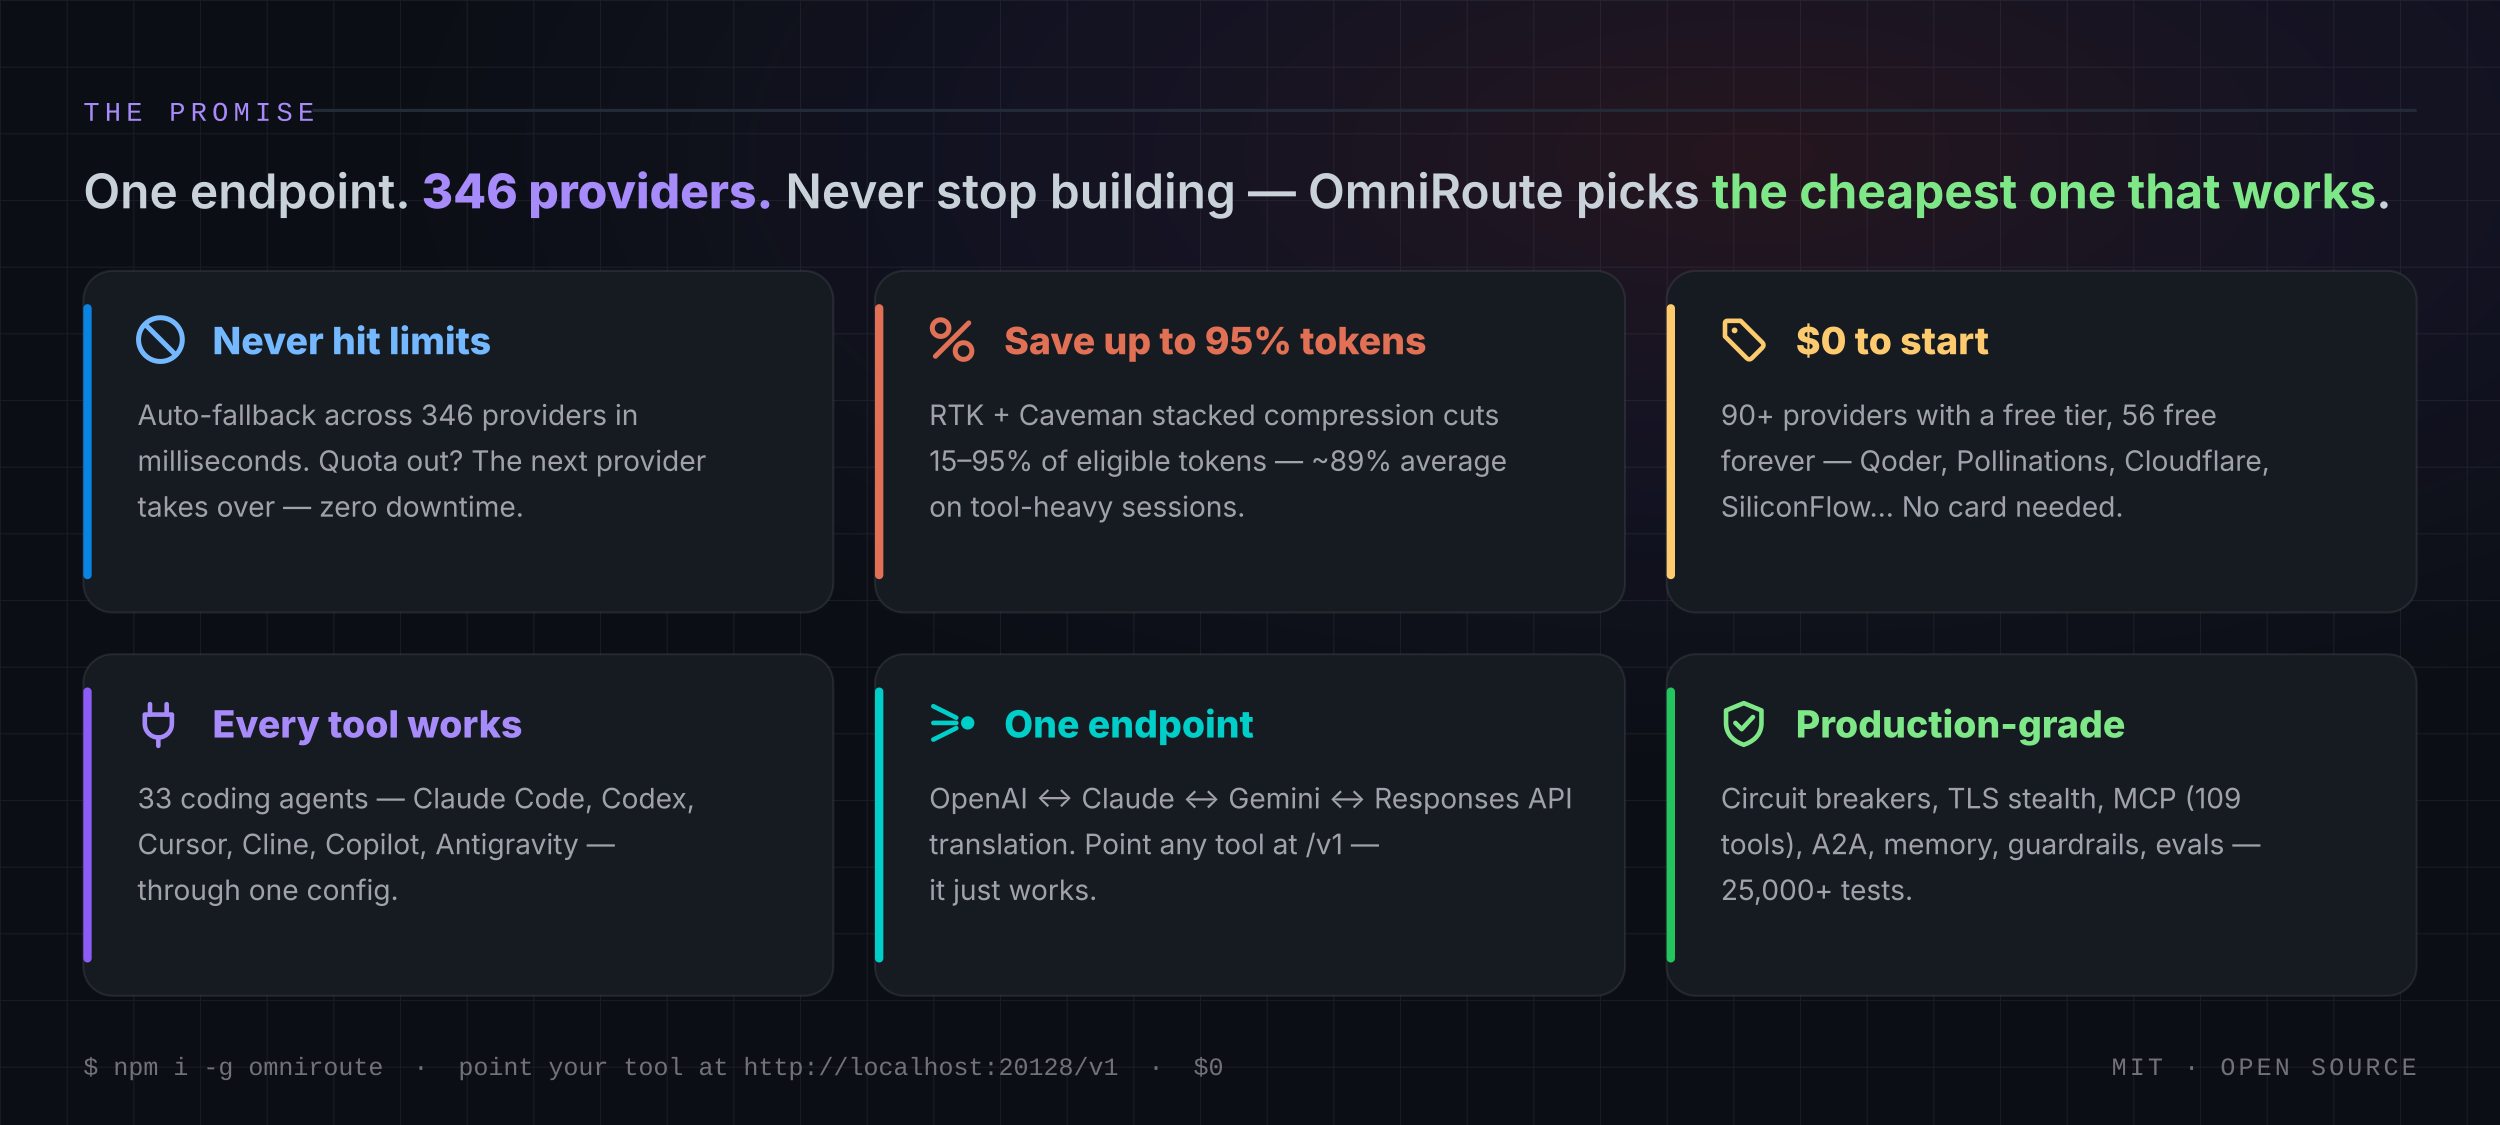
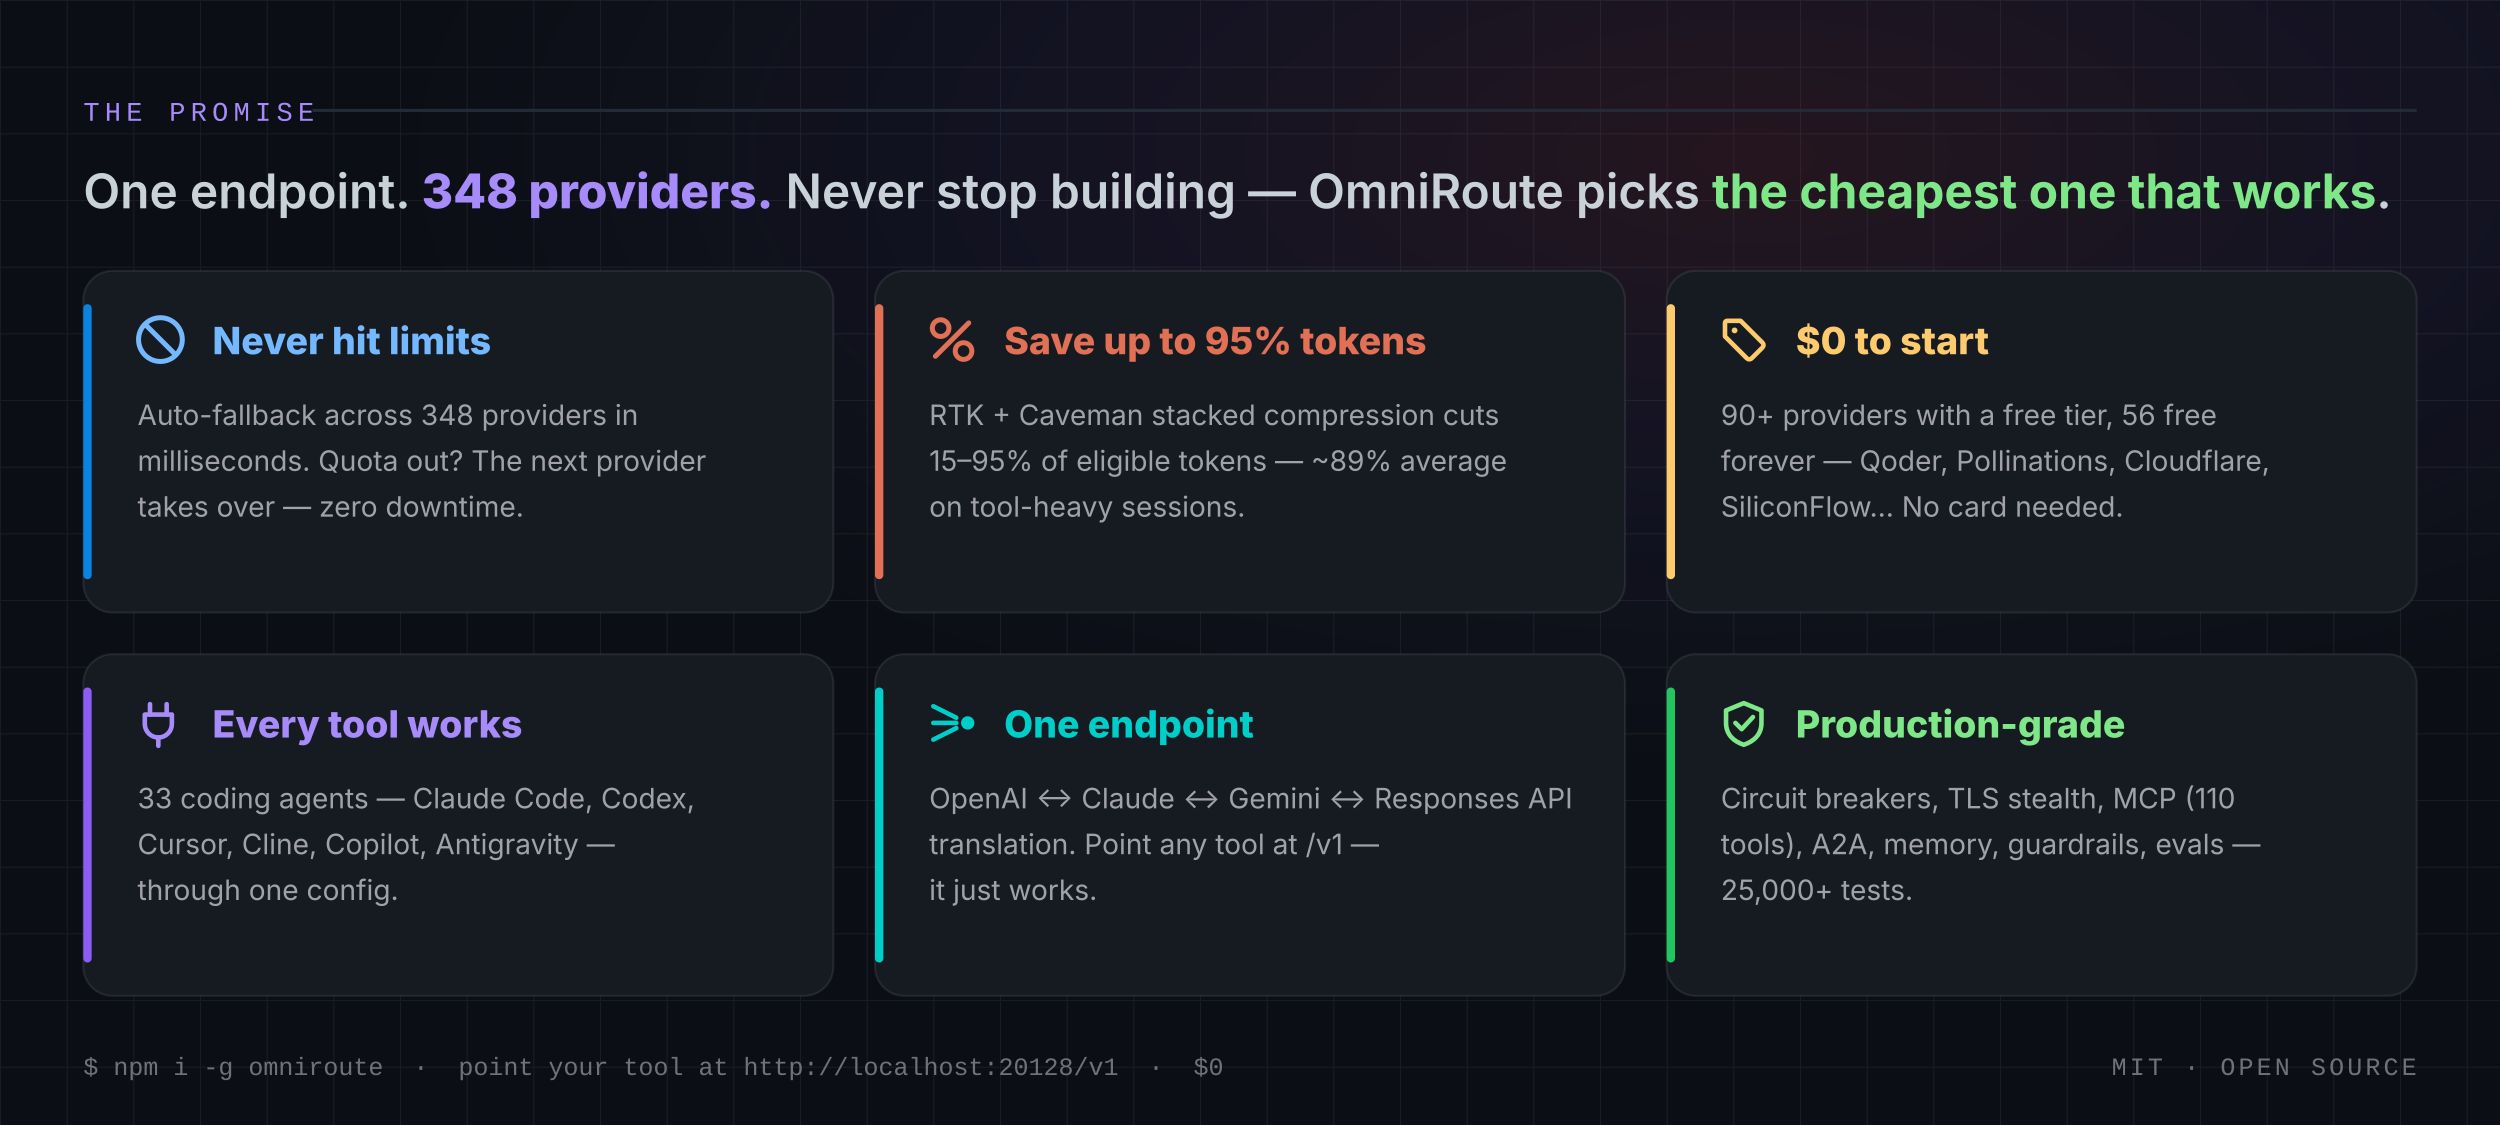
- <svg xmlns="http://www.w3.org/2000/svg" viewBox="0 0 1200 540" role="img" aria-label="The OmniRoute promise: one endpoint, 346 providers — never stop building, OmniRoute picks the cheapest one that works. Six pillars. Never hit limits: auto-fallback across 346 providers in milliseconds, quota out means the next provider takes over with zero downtime. Save up to 95 percent of tokens: RTK plus Caveman stacked compression cuts 15 to 95 percent of eligible tokens, about 89 percent average on tool-heavy sessions. Zero dollars to start: 90+ providers with a free tier, 57 free forever — Qoder, Pollinations, Cloudflare, SiliconFlow — no card needed. Every tool works: 33 coding agents including Claude Code, Codex, Cursor, Cline, Copilot and Antigravity through one config. One endpoint: OpenAI, Claude, Gemini and Responses API translation — point any tool at /v1 and it just works. Production-grade: circuit breakers, TLS stealth, MCP with 109 tools, A2A, memory, guardrails, evals — 25,000+ tests.">
+ <svg xmlns="http://www.w3.org/2000/svg" viewBox="0 0 1200 540" role="img" aria-label="The OmniRoute promise: one endpoint, 348 providers — never stop building, OmniRoute picks the cheapest one that works. Six pillars. Never hit limits: auto-fallback across 348 providers in milliseconds, quota out means the next provider takes over with zero downtime. Save up to 95 percent of tokens: RTK plus Caveman stacked compression cuts 15 to 95 percent of eligible tokens, about 89 percent average on tool-heavy sessions. Zero dollars to start: 90+ providers with a free tier, 57 free forever — Qoder, Pollinations, Cloudflare, SiliconFlow — no card needed. Every tool works: 33 coding agents including Claude Code, Codex, Cursor, Cline, Copilot and Antigravity through one config. One endpoint: OpenAI, Claude, Gemini and Responses API translation — point any tool at /v1 and it just works. Production-grade: circuit breakers, TLS stealth, MCP with 110 tools, A2A, memory, guardrails, evals — 25,000+ tests.">
  <defs>
    <pattern id="gridPaperP" width="32" height="32" patternUnits="userSpaceOnUse">
      <path d="M 32 0 L 0 0 0 32" fill="none" stroke="#ffffff" stroke-opacity="0.06" stroke-width="1" />
    </pattern>
    <radialGradient id="bgGlowP" cx="70%" cy="14%" r="55%">
      <stop offset="0%" stop-color="#e54d5e" stop-opacity="0.12" />
      <stop offset="55%" stop-color="#8b5cf6" stop-opacity="0.06" />
      <stop offset="100%" stop-color="#6366f1" stop-opacity="0" />
    </radialGradient>
  </defs>
  <rect width="1200" height="540" fill="#0b0e14" />
  <rect width="1200" height="540" fill="url(#gridPaperP)" />
  <rect width="1200" height="540" fill="url(#bgGlowP)" />
  <g>
    <text x="40" y="58" font-family="Consolas, 'Courier New', monospace" font-size="13" letter-spacing="2.5" fill="#a78bfa">THE PROMISE</text>
    <line x1="150" y1="53" x2="1160" y2="53" stroke="#232b38" stroke-width="1.5" />
  </g>
  <g>
-     <text x="40" y="100" font-family="Inter, 'Segoe UI', Arial, Helvetica, system-ui, sans-serif" font-size="23" font-weight="600" fill="#c9d1d9">One endpoint. <tspan fill="#a78bfa" font-weight="800">346 providers.</tspan> Never stop building — OmniRoute picks <tspan fill="#7ee787" font-weight="700">the cheapest one that works</tspan>.</text>
+     <text x="40" y="100" font-family="Inter, 'Segoe UI', Arial, Helvetica, system-ui, sans-serif" font-size="23" font-weight="600" fill="#c9d1d9">One endpoint. <tspan fill="#a78bfa" font-weight="800">348 providers.</tspan> Never stop building — OmniRoute picks <tspan fill="#7ee787" font-weight="700">the cheapest one that works</tspan>.</text>
  </g>
  <g font-family="Inter, 'Segoe UI', Arial, Helvetica, system-ui, sans-serif">
    <g>
      <rect x="40" y="130" width="360" height="164" rx="14" fill="#161b22" stroke="#ffffff" stroke-opacity="0.08" stroke-width="1" />
      <rect x="40" y="130" width="360" height="164" rx="14" fill="none" stroke="#74b9ff" stroke-width="1.5" opacity="0">
        <animate attributeName="opacity" values="0;0.9;0;0" keyTimes="0;0.055;0.12;1" dur="12s" begin="3s" repeatCount="indefinite" />
      </rect>
      <rect x="40" y="146" width="4" height="132" rx="2" fill="#0984e3" />
      <g transform="translate(66,152)" stroke="#74b9ff" stroke-width="2.4" fill="none" stroke-linecap="round">
        <circle cx="11" cy="11" r="10.5" />
        <line x1="3.9" y1="3.9" x2="18.1" y2="18.1" />
      </g>
      <text x="102" y="170" font-size="18" font-weight="800" fill="#74b9ff">Never hit limits</text>
-       <text x="66" y="204" font-size="13.5" fill="#a1a1aa">Auto-fallback across 346 providers in</text>
+       <text x="66" y="204" font-size="13.5" fill="#a1a1aa">Auto-fallback across 348 providers in</text>
      <text x="66" y="226" font-size="13.5" fill="#a1a1aa">milliseconds. Quota out? The next provider</text>
      <text x="66" y="248" font-size="13.5" fill="#a1a1aa">takes over — zero downtime.</text>
    </g>
    <g>
      <rect x="420" y="130" width="360" height="164" rx="14" fill="#161b22" stroke="#ffffff" stroke-opacity="0.08" stroke-width="1" />
      <rect x="420" y="130" width="360" height="164" rx="14" fill="none" stroke="#e17055" stroke-width="1.5" opacity="0">
        <animate attributeName="opacity" values="0;0;0.9;0;0" keyTimes="0;0.167;0.222;0.287;1" dur="12s" begin="3s" repeatCount="indefinite" />
      </rect>
      <rect x="420" y="146" width="4" height="132" rx="2" fill="#e17055" />
      <g transform="translate(446,152)" stroke="#e17055" stroke-width="2.4" fill="none" stroke-linecap="round">
        <circle cx="5.5" cy="5.5" r="4" />
        <circle cx="16.5" cy="16.5" r="4" />
        <line x1="19" y1="3" x2="3" y2="19" />
      </g>
      <text x="482" y="170" font-size="18" font-weight="800" fill="#e17055">Save up to 95% tokens</text>
      <text x="446" y="204" font-size="13.5" fill="#a1a1aa">RTK + Caveman stacked compression cuts</text>
      <text x="446" y="226" font-size="13.5" fill="#a1a1aa">15–95% of eligible tokens — ~89% average</text>
      <text x="446" y="248" font-size="13.5" fill="#a1a1aa">on tool-heavy sessions.</text>
    </g>
    <g>
      <rect x="800" y="130" width="360" height="164" rx="14" fill="#161b22" stroke="#ffffff" stroke-opacity="0.08" stroke-width="1" />
      <rect x="800" y="130" width="360" height="164" rx="14" fill="none" stroke="#fdcb6e" stroke-width="1.5" opacity="0">
        <animate attributeName="opacity" values="0;0;0.9;0;0" keyTimes="0;0.334;0.389;0.454;1" dur="12s" begin="3s" repeatCount="indefinite" />
      </rect>
      <rect x="800" y="146" width="4" height="132" rx="2" fill="#fdcb6e" />
      <g transform="translate(826,152)" stroke="#fdcb6e" stroke-width="2.2" fill="none" stroke-linecap="round" stroke-linejoin="round">
        <path d="M 2,9.5 L 2,3 A 1,1 0 0 1 3,2 L 9.5,2 L 20,12.5 A 1.6,1.6 0 0 1 20,14.8 L 14.8,20 A 1.6,1.6 0 0 1 12.5,20 Z" />
        <circle cx="6.6" cy="6.6" r="1.4" fill="#fdcb6e" stroke="none" />
      </g>
      <text x="862" y="170" font-size="18" font-weight="800" fill="#fdcb6e">$0 to start</text>
      <text x="826" y="204" font-size="13.5" fill="#a1a1aa">90+ providers with a free tier, 56 free</text>
      <text x="826" y="226" font-size="13.5" fill="#a1a1aa">forever — Qoder, Pollinations, Cloudflare,</text>
      <text x="826" y="248" font-size="13.5" fill="#a1a1aa">SiliconFlow… No card needed.</text>
    </g>
    <g>
      <rect x="40" y="314" width="360" height="164" rx="14" fill="#161b22" stroke="#ffffff" stroke-opacity="0.08" stroke-width="1" />
      <rect x="40" y="314" width="360" height="164" rx="14" fill="none" stroke="#a78bfa" stroke-width="1.5" opacity="0">
        <animate attributeName="opacity" values="0;0;0.9;0;0" keyTimes="0;0.5;0.555;0.62;1" dur="12s" begin="3s" repeatCount="indefinite" />
      </rect>
      <rect x="40" y="330" width="4" height="132" rx="2" fill="#8b5cf6" />
      <g transform="translate(66,336)" stroke="#a78bfa" stroke-width="2.2" fill="none" stroke-linecap="round" stroke-linejoin="round">
        <path d="M 6,2 L 6,7 M 14,2 L 14,7" />
        <path d="M 3.5,7 L 16.5,7 L 16.5,11.5 A 6.5,6.5 0 0 1 10,18 A 6.5,6.5 0 0 1 3.5,11.5 Z" />
        <path d="M 10,18 L 10,22" />
      </g>
      <text x="102" y="354" font-size="18" font-weight="800" fill="#a78bfa">Every tool works</text>
      <text x="66" y="388" font-size="13.5" fill="#a1a1aa">33 coding agents — Claude Code, Codex,</text>
      <text x="66" y="410" font-size="13.5" fill="#a1a1aa">Cursor, Cline, Copilot, Antigravity —</text>
      <text x="66" y="432" font-size="13.5" fill="#a1a1aa">through one config.</text>
    </g>
    <g>
      <rect x="420" y="314" width="360" height="164" rx="14" fill="#161b22" stroke="#ffffff" stroke-opacity="0.08" stroke-width="1" />
      <rect x="420" y="314" width="360" height="164" rx="14" fill="none" stroke="#00cec9" stroke-width="1.5" opacity="0">
        <animate attributeName="opacity" values="0;0;0.9;0;0" keyTimes="0;0.667;0.722;0.787;1" dur="12s" begin="3s" repeatCount="indefinite" />
      </rect>
      <rect x="420" y="330" width="4" height="132" rx="2" fill="#00cec9" />
      <g transform="translate(446,336)" stroke="#00cec9" stroke-width="2.2" fill="none" stroke-linecap="round">
        <path d="M 2,3 L 13,8.5 M 2,11 L 13,11 M 2,19 L 13,13.5" />
        <circle cx="18.5" cy="11" r="3.2" fill="#00cec9" stroke="none" />
      </g>
      <text x="482" y="354" font-size="18" font-weight="800" fill="#00cec9">One endpoint</text>
      <text x="446" y="388" font-size="13.5" fill="#a1a1aa">OpenAI ↔ Claude ↔ Gemini ↔ Responses API</text>
      <text x="446" y="410" font-size="13.5" fill="#a1a1aa">translation. Point any tool at /v1 —</text>
      <text x="446" y="432" font-size="13.5" fill="#a1a1aa">it just works.</text>
    </g>
    <g>
      <rect x="800" y="314" width="360" height="164" rx="14" fill="#161b22" stroke="#ffffff" stroke-opacity="0.08" stroke-width="1" />
      <rect x="800" y="314" width="360" height="164" rx="14" fill="none" stroke="#7ee787" stroke-width="1.5" opacity="0">
        <animate attributeName="opacity" values="0;0;0.9;0;0" keyTimes="0;0.834;0.889;0.954;1" dur="12s" begin="3s" repeatCount="indefinite" />
      </rect>
      <rect x="800" y="330" width="4" height="132" rx="2" fill="#22c55e" />
      <g transform="translate(826,336)" stroke="#7ee787" stroke-width="2.2" fill="none" stroke-linecap="round" stroke-linejoin="round">
        <path d="M 11,1.5 L 19.5,5 L 19.5,11 C 19.5,16.5 16,19.8 11,21.5 C 6,19.8 2.5,16.5 2.5,11 L 2.5,5 Z" />
        <path d="M 7,11 L 10,14 L 15.4,8.2" />
      </g>
      <text x="862" y="354" font-size="18" font-weight="800" fill="#7ee787">Production-grade</text>
-       <text x="826" y="388" font-size="13.5" fill="#a1a1aa">Circuit breakers, TLS stealth, MCP (109</text>
+       <text x="826" y="388" font-size="13.5" fill="#a1a1aa">Circuit breakers, TLS stealth, MCP (110</text>
      <text x="826" y="410" font-size="13.5" fill="#a1a1aa">tools), A2A, memory, guardrails, evals —</text>
      <text x="826" y="432" font-size="13.5" fill="#a1a1aa">25,000+ tests.</text>
    </g>
  </g>
  <g>
    <text x="40" y="516" font-family="Consolas, 'Courier New', monospace" font-size="12" fill="#71717a">$ npm i -g omniroute  ·  point your tool at http://localhost:20128/v1  ·  $0</text>
    <text x="1160" y="516" text-anchor="end" font-family="Consolas, 'Courier New', monospace" font-size="12" letter-spacing="1.5" fill="#71717a">MIT · OPEN SOURCE</text>
  </g>
</svg>
